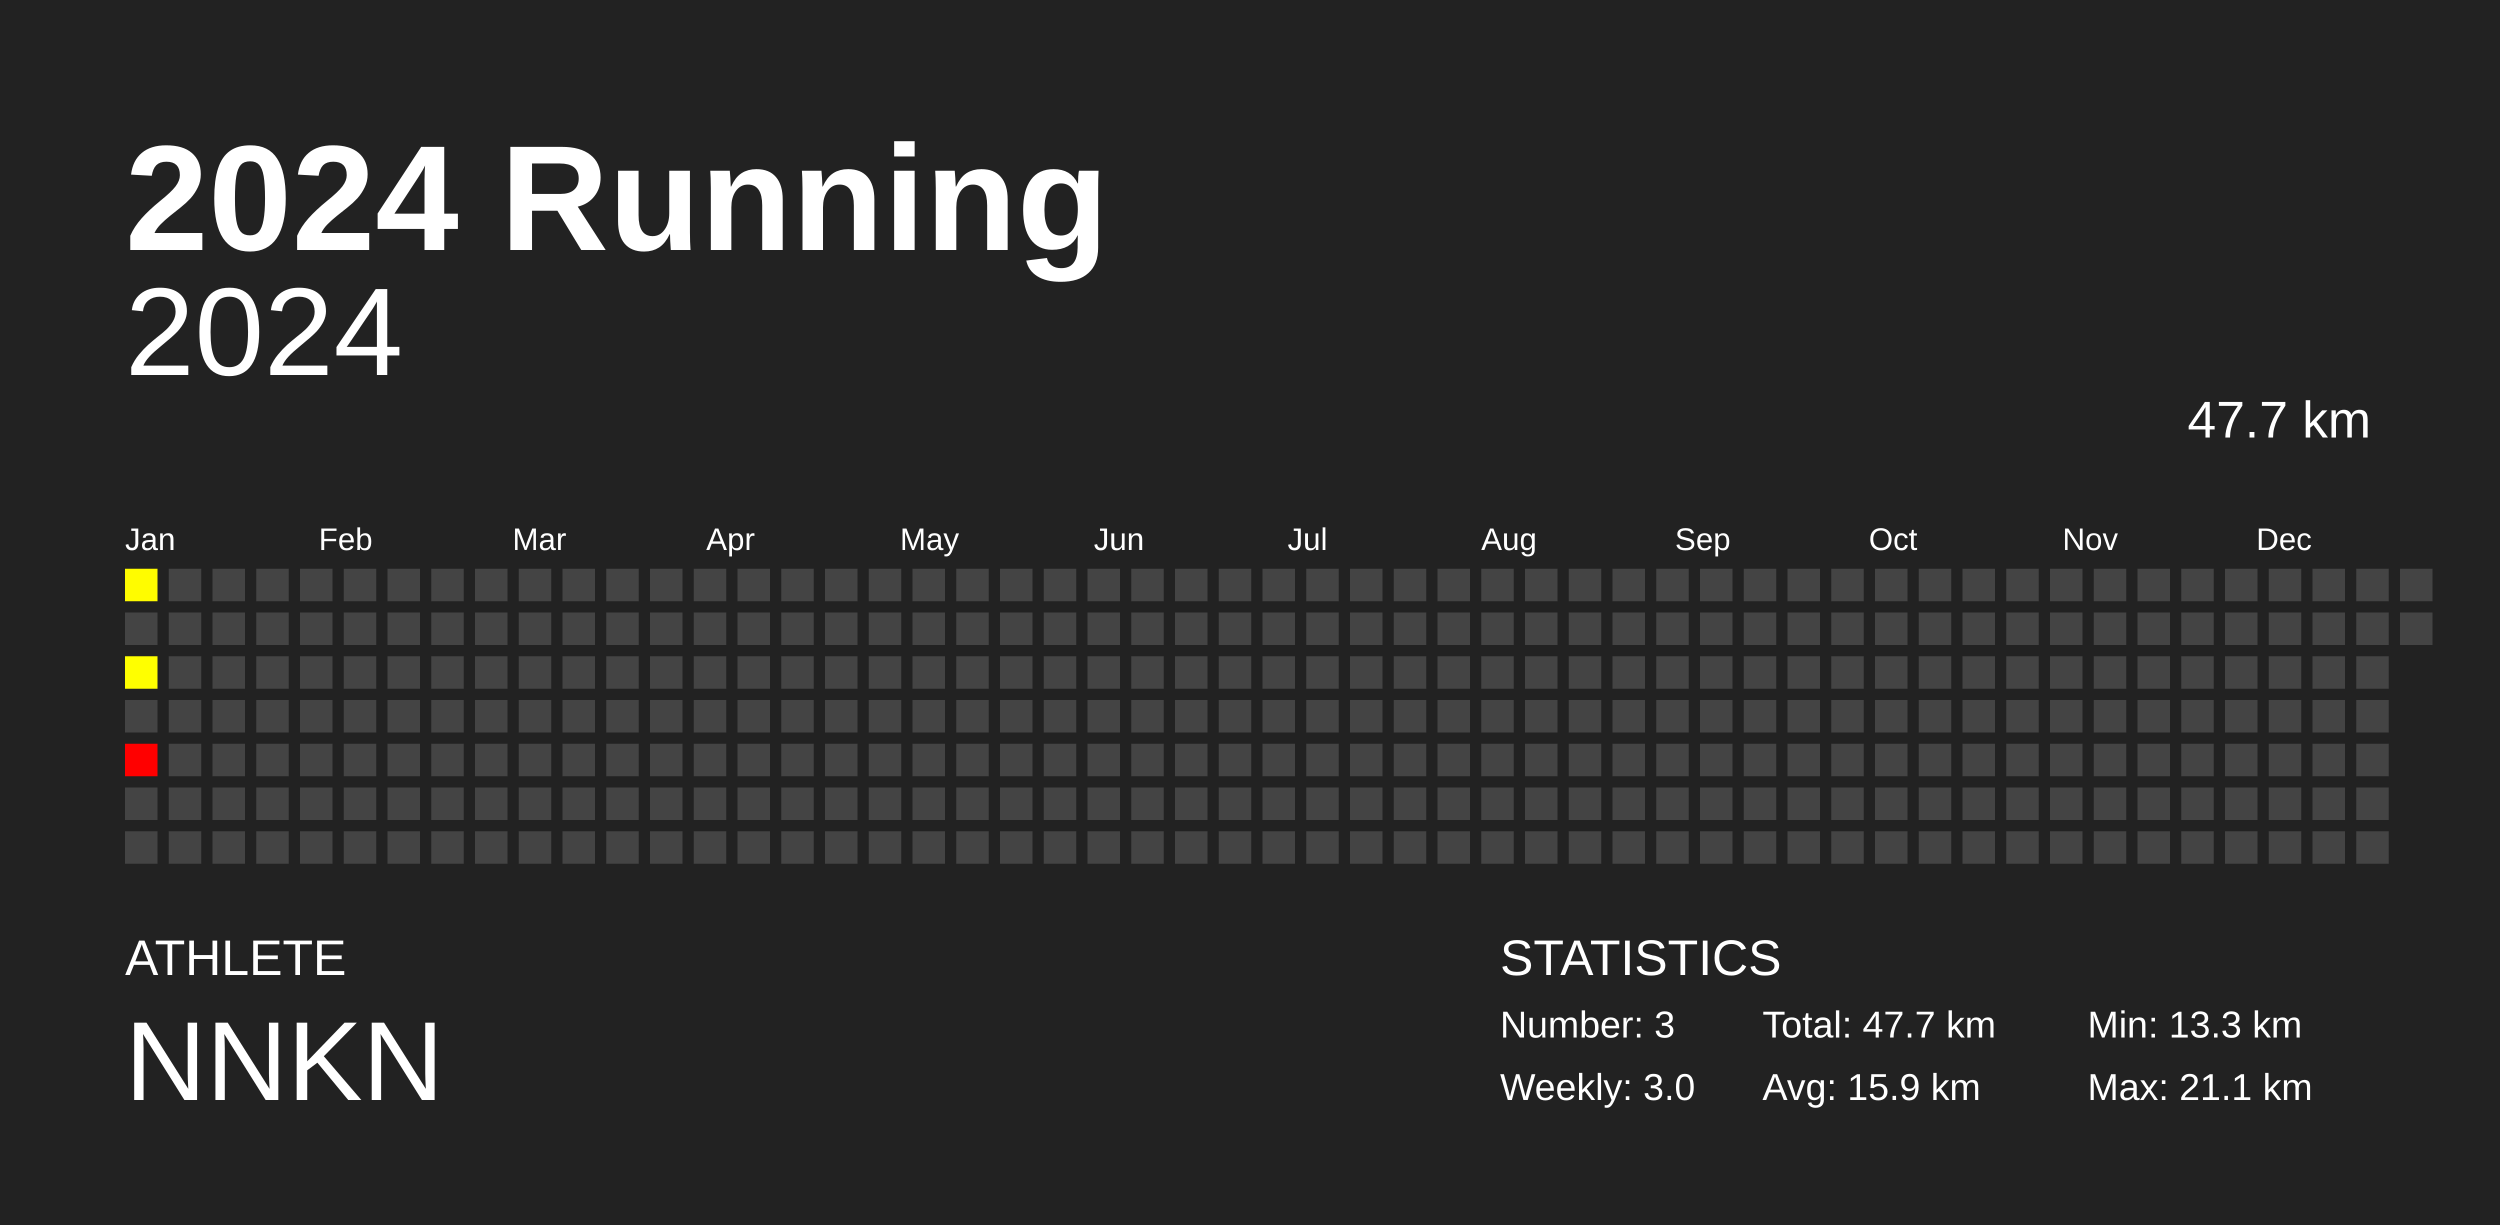
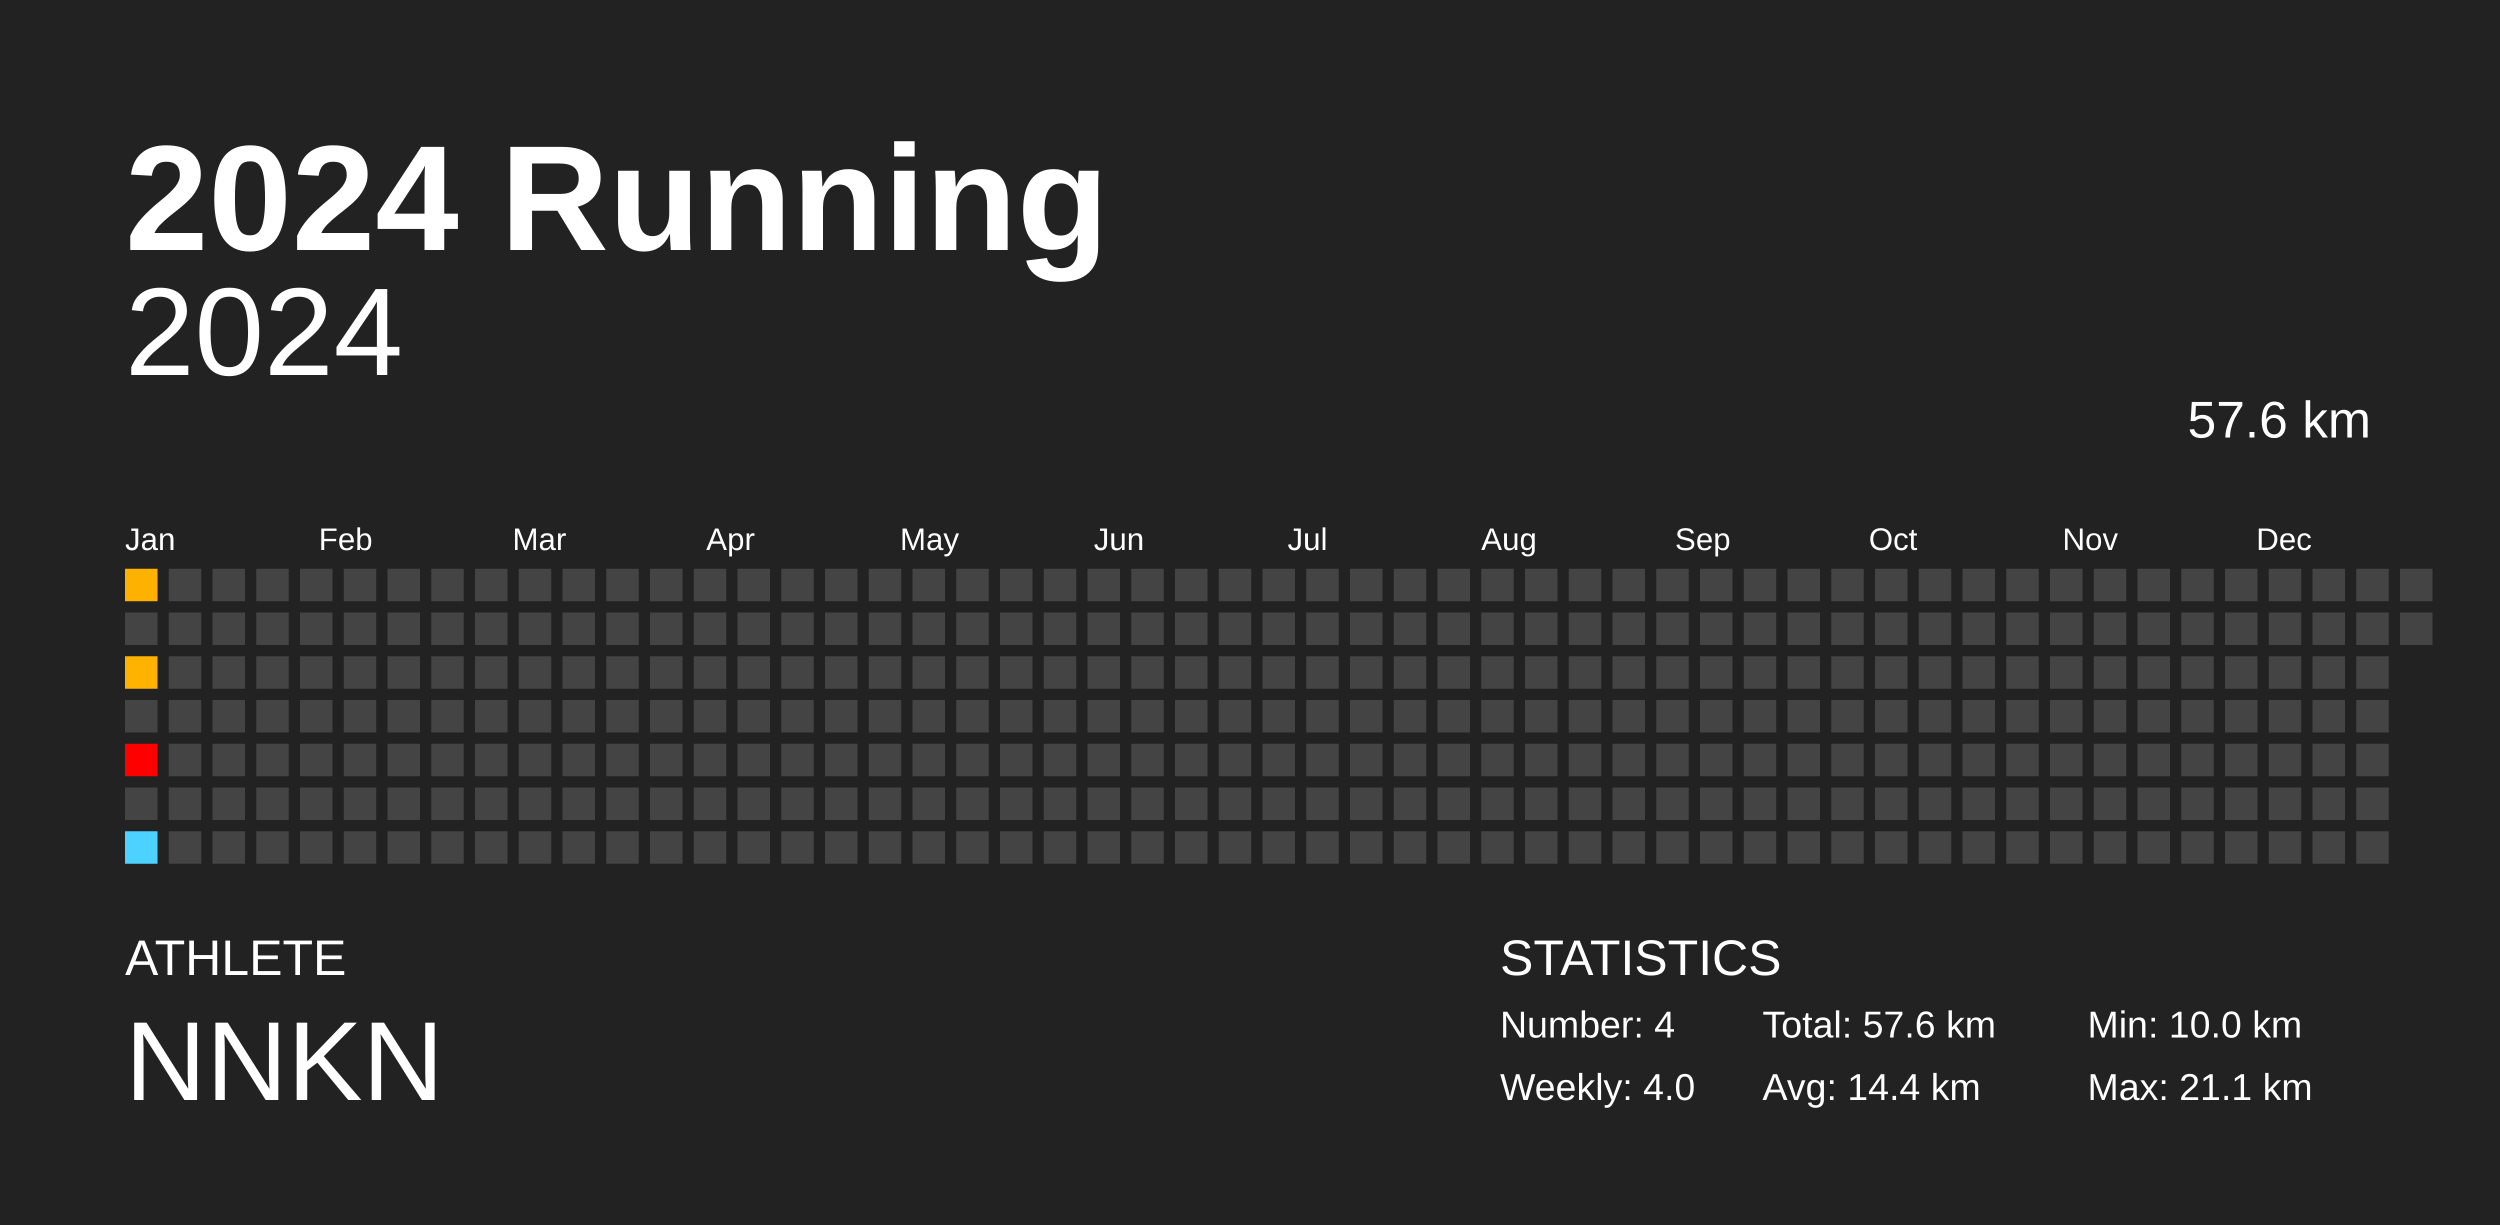
<svg xmlns="http://www.w3.org/2000/svg" baseProfile="full" height="98mm" version="1.1" viewBox="0,0,200,98" width="200mm">
  <defs />
  <rect fill="#222222" height="98" width="200" x="0" y="0" />
  <text fill="#FFFFFF" style="font-size:12px; font-family:Arial; font-weight:bold;" x="10" y="20">2024 Running</text>
  <text fill="#FFFFFF" style="font-size:4px; font-family:Arial" x="10" y="78">ATHLETE</text>
  <text fill="#FFFFFF" style="font-size:9px; font-family:Arial" x="10" y="88">NNKN</text>
  <text fill="#FFFFFF" style="font-size:4px; font-family:Arial" x="120" y="78">STATISTICS</text>
-   <text fill="#FFFFFF" style="font-size:3px; font-family:Arial" x="120" y="83">Number: 3</text>
-   <text fill="#FFFFFF" style="font-size:3px; font-family:Arial" x="120" y="88">Weekly: 3.0</text>
-   <text fill="#FFFFFF" style="font-size:3px; font-family:Arial" x="141" y="83">Total: 47.7 km</text>
-   <text fill="#FFFFFF" style="font-size:3px; font-family:Arial" x="141" y="88">Avg: 15.9 km</text>
-   <text fill="#FFFFFF" style="font-size:3px; font-family:Arial" x="167" y="83">Min: 13.3 km</text>
+   <text fill="#FFFFFF" style="font-size:3px; font-family:Arial" x="120" y="83">Number: 4</text>
+   <text fill="#FFFFFF" style="font-size:3px; font-family:Arial" x="120" y="88">Weekly: 4.0</text>
+   <text fill="#FFFFFF" style="font-size:3px; font-family:Arial" x="141" y="83">Total: 57.6 km</text>
+   <text fill="#FFFFFF" style="font-size:3px; font-family:Arial" x="141" y="88">Avg: 14.4 km</text>
+   <text fill="#FFFFFF" style="font-size:3px; font-family:Arial" x="167" y="83">Min: 10.0 km</text>
  <text fill="#FFFFFF" style="font-size:3px; font-family:Arial" x="167" y="88">Max: 21.1 km</text>
  <text alignment-baseline="hanging" fill="#FFFFFF" style="font-size:10.0px; font-family:Arial;" x="10" y="30">2024</text>
-   <text alignment-baseline="hanging" fill="#FFFFFF" style="font-size:4.125px; font-family:Arial;" x="175" y="35">47.7 km</text>
+   <text alignment-baseline="hanging" fill="#FFFFFF" style="font-size:4.125px; font-family:Arial;" x="175" y="35">57.6 km</text>
  <text fill="#FFFFFF" style="font-size:2.5px; font-family:Arial" x="10.0" y="44">Jan</text>
  <text fill="#FFFFFF" style="font-size:2.5px; font-family:Arial" x="25.5" y="44">Feb</text>
  <text fill="#FFFFFF" style="font-size:2.5px; font-family:Arial" x="41.0" y="44">Mar</text>
  <text fill="#FFFFFF" style="font-size:2.5px; font-family:Arial" x="56.5" y="44">Apr</text>
  <text fill="#FFFFFF" style="font-size:2.5px; font-family:Arial" x="72.0" y="44">May</text>
  <text fill="#FFFFFF" style="font-size:2.5px; font-family:Arial" x="87.5" y="44">Jun</text>
  <text fill="#FFFFFF" style="font-size:2.5px; font-family:Arial" x="103.0" y="44">Jul</text>
  <text fill="#FFFFFF" style="font-size:2.5px; font-family:Arial" x="118.5" y="44">Aug</text>
  <text fill="#FFFFFF" style="font-size:2.5px; font-family:Arial" x="134.0" y="44">Sep</text>
  <text fill="#FFFFFF" style="font-size:2.5px; font-family:Arial" x="149.5" y="44">Oct</text>
  <text fill="#FFFFFF" style="font-size:2.5px; font-family:Arial" x="165.0" y="44">Nov</text>
  <text fill="#FFFFFF" style="font-size:2.5px; font-family:Arial" x="180.5" y="44">Dec</text>
-   <rect fill="#fffc00" height="2.6" width="2.6" x="10.0" y="45.5" />
+   <rect fill="#ffb100" height="2.6" width="2.6" x="10.0" y="45.5" />
  <rect fill="#444444" height="2.6" width="2.6" x="10.0" y="49.0" />
-   <rect fill="#ffff00" height="2.6" width="2.6" x="10.0" y="52.5" />
+   <rect fill="#ffb300" height="2.6" width="2.6" x="10.0" y="52.5" />
  <rect fill="#444444" height="2.6" width="2.6" x="10.0" y="56.0" />
  <rect fill="red" height="2.6" width="2.6" x="10.0" y="59.5" />
  <rect fill="#444444" height="2.6" width="2.6" x="10.0" y="63.0" />
-   <rect fill="#444444" height="2.6" width="2.6" x="10.0" y="66.5" />
+   <rect fill="#4dd2ff" height="2.6" width="2.6" x="10.0" y="66.5" />
  <rect fill="#444444" height="2.6" width="2.6" x="13.5" y="45.5" />
  <rect fill="#444444" height="2.6" width="2.6" x="13.5" y="49.0" />
  <rect fill="#444444" height="2.6" width="2.6" x="13.5" y="52.5" />
  <rect fill="#444444" height="2.6" width="2.6" x="13.5" y="56.0" />
  <rect fill="#444444" height="2.6" width="2.6" x="13.5" y="59.5" />
  <rect fill="#444444" height="2.6" width="2.6" x="13.5" y="63.0" />
  <rect fill="#444444" height="2.6" width="2.6" x="13.5" y="66.5" />
  <rect fill="#444444" height="2.6" width="2.6" x="17.0" y="45.5" />
  <rect fill="#444444" height="2.6" width="2.6" x="17.0" y="49.0" />
  <rect fill="#444444" height="2.6" width="2.6" x="17.0" y="52.5" />
  <rect fill="#444444" height="2.6" width="2.6" x="17.0" y="56.0" />
  <rect fill="#444444" height="2.6" width="2.6" x="17.0" y="59.5" />
  <rect fill="#444444" height="2.6" width="2.6" x="17.0" y="63.0" />
  <rect fill="#444444" height="2.6" width="2.6" x="17.0" y="66.5" />
  <rect fill="#444444" height="2.6" width="2.6" x="20.5" y="45.5" />
  <rect fill="#444444" height="2.6" width="2.6" x="20.5" y="49.0" />
  <rect fill="#444444" height="2.6" width="2.6" x="20.5" y="52.5" />
  <rect fill="#444444" height="2.6" width="2.6" x="20.5" y="56.0" />
  <rect fill="#444444" height="2.6" width="2.6" x="20.5" y="59.5" />
  <rect fill="#444444" height="2.6" width="2.6" x="20.5" y="63.0" />
  <rect fill="#444444" height="2.6" width="2.6" x="20.5" y="66.5" />
  <rect fill="#444444" height="2.6" width="2.6" x="24.0" y="45.5" />
  <rect fill="#444444" height="2.6" width="2.6" x="24.0" y="49.0" />
  <rect fill="#444444" height="2.6" width="2.6" x="24.0" y="52.5" />
  <rect fill="#444444" height="2.6" width="2.6" x="24.0" y="56.0" />
  <rect fill="#444444" height="2.6" width="2.6" x="24.0" y="59.5" />
  <rect fill="#444444" height="2.6" width="2.6" x="24.0" y="63.0" />
  <rect fill="#444444" height="2.6" width="2.6" x="24.0" y="66.5" />
  <rect fill="#444444" height="2.6" width="2.6" x="27.5" y="45.5" />
  <rect fill="#444444" height="2.6" width="2.6" x="27.5" y="49.0" />
  <rect fill="#444444" height="2.6" width="2.6" x="27.5" y="52.5" />
  <rect fill="#444444" height="2.6" width="2.6" x="27.5" y="56.0" />
  <rect fill="#444444" height="2.6" width="2.6" x="27.5" y="59.5" />
  <rect fill="#444444" height="2.6" width="2.6" x="27.5" y="63.0" />
  <rect fill="#444444" height="2.6" width="2.6" x="27.5" y="66.5" />
  <rect fill="#444444" height="2.6" width="2.6" x="31.0" y="45.5" />
  <rect fill="#444444" height="2.6" width="2.6" x="31.0" y="49.0" />
  <rect fill="#444444" height="2.6" width="2.6" x="31.0" y="52.5" />
  <rect fill="#444444" height="2.6" width="2.6" x="31.0" y="56.0" />
  <rect fill="#444444" height="2.6" width="2.6" x="31.0" y="59.5" />
  <rect fill="#444444" height="2.6" width="2.6" x="31.0" y="63.0" />
  <rect fill="#444444" height="2.6" width="2.6" x="31.0" y="66.5" />
  <rect fill="#444444" height="2.6" width="2.6" x="34.5" y="45.5" />
  <rect fill="#444444" height="2.6" width="2.6" x="34.5" y="49.0" />
  <rect fill="#444444" height="2.6" width="2.6" x="34.5" y="52.5" />
  <rect fill="#444444" height="2.6" width="2.6" x="34.5" y="56.0" />
  <rect fill="#444444" height="2.6" width="2.6" x="34.5" y="59.5" />
  <rect fill="#444444" height="2.6" width="2.6" x="34.5" y="63.0" />
  <rect fill="#444444" height="2.6" width="2.6" x="34.5" y="66.5" />
  <rect fill="#444444" height="2.6" width="2.6" x="38.0" y="45.5" />
  <rect fill="#444444" height="2.6" width="2.6" x="38.0" y="49.0" />
  <rect fill="#444444" height="2.6" width="2.6" x="38.0" y="52.5" />
  <rect fill="#444444" height="2.6" width="2.6" x="38.0" y="56.0" />
  <rect fill="#444444" height="2.6" width="2.6" x="38.0" y="59.5" />
  <rect fill="#444444" height="2.6" width="2.6" x="38.0" y="63.0" />
  <rect fill="#444444" height="2.6" width="2.6" x="38.0" y="66.5" />
  <rect fill="#444444" height="2.6" width="2.6" x="41.5" y="45.5" />
  <rect fill="#444444" height="2.6" width="2.6" x="41.5" y="49.0" />
  <rect fill="#444444" height="2.6" width="2.6" x="41.5" y="52.5" />
  <rect fill="#444444" height="2.6" width="2.6" x="41.5" y="56.0" />
  <rect fill="#444444" height="2.6" width="2.6" x="41.5" y="59.5" />
  <rect fill="#444444" height="2.6" width="2.6" x="41.5" y="63.0" />
  <rect fill="#444444" height="2.6" width="2.6" x="41.5" y="66.5" />
  <rect fill="#444444" height="2.6" width="2.6" x="45.0" y="45.5" />
  <rect fill="#444444" height="2.6" width="2.6" x="45.0" y="49.0" />
  <rect fill="#444444" height="2.6" width="2.6" x="45.0" y="52.5" />
  <rect fill="#444444" height="2.6" width="2.6" x="45.0" y="56.0" />
  <rect fill="#444444" height="2.6" width="2.6" x="45.0" y="59.5" />
  <rect fill="#444444" height="2.6" width="2.6" x="45.0" y="63.0" />
  <rect fill="#444444" height="2.6" width="2.6" x="45.0" y="66.5" />
  <rect fill="#444444" height="2.6" width="2.6" x="48.5" y="45.5" />
  <rect fill="#444444" height="2.6" width="2.6" x="48.5" y="49.0" />
  <rect fill="#444444" height="2.6" width="2.6" x="48.5" y="52.5" />
  <rect fill="#444444" height="2.6" width="2.6" x="48.5" y="56.0" />
  <rect fill="#444444" height="2.6" width="2.6" x="48.5" y="59.5" />
  <rect fill="#444444" height="2.6" width="2.6" x="48.5" y="63.0" />
  <rect fill="#444444" height="2.6" width="2.6" x="48.5" y="66.5" />
  <rect fill="#444444" height="2.6" width="2.6" x="52.0" y="45.5" />
  <rect fill="#444444" height="2.6" width="2.6" x="52.0" y="49.0" />
  <rect fill="#444444" height="2.6" width="2.6" x="52.0" y="52.5" />
  <rect fill="#444444" height="2.6" width="2.6" x="52.0" y="56.0" />
  <rect fill="#444444" height="2.6" width="2.6" x="52.0" y="59.5" />
  <rect fill="#444444" height="2.6" width="2.6" x="52.0" y="63.0" />
  <rect fill="#444444" height="2.6" width="2.6" x="52.0" y="66.5" />
  <rect fill="#444444" height="2.6" width="2.6" x="55.5" y="45.5" />
  <rect fill="#444444" height="2.6" width="2.6" x="55.5" y="49.0" />
  <rect fill="#444444" height="2.6" width="2.6" x="55.5" y="52.5" />
  <rect fill="#444444" height="2.6" width="2.6" x="55.5" y="56.0" />
  <rect fill="#444444" height="2.6" width="2.6" x="55.5" y="59.5" />
  <rect fill="#444444" height="2.6" width="2.6" x="55.5" y="63.0" />
  <rect fill="#444444" height="2.6" width="2.6" x="55.5" y="66.5" />
  <rect fill="#444444" height="2.6" width="2.6" x="59.0" y="45.5" />
  <rect fill="#444444" height="2.6" width="2.6" x="59.0" y="49.0" />
  <rect fill="#444444" height="2.6" width="2.6" x="59.0" y="52.5" />
  <rect fill="#444444" height="2.6" width="2.6" x="59.0" y="56.0" />
  <rect fill="#444444" height="2.6" width="2.6" x="59.0" y="59.5" />
  <rect fill="#444444" height="2.6" width="2.6" x="59.0" y="63.0" />
  <rect fill="#444444" height="2.6" width="2.6" x="59.0" y="66.5" />
  <rect fill="#444444" height="2.6" width="2.6" x="62.5" y="45.5" />
  <rect fill="#444444" height="2.6" width="2.6" x="62.5" y="49.0" />
  <rect fill="#444444" height="2.6" width="2.6" x="62.5" y="52.5" />
  <rect fill="#444444" height="2.6" width="2.6" x="62.5" y="56.0" />
  <rect fill="#444444" height="2.6" width="2.6" x="62.5" y="59.5" />
  <rect fill="#444444" height="2.6" width="2.6" x="62.5" y="63.0" />
  <rect fill="#444444" height="2.6" width="2.6" x="62.5" y="66.5" />
  <rect fill="#444444" height="2.6" width="2.6" x="66.0" y="45.5" />
  <rect fill="#444444" height="2.6" width="2.6" x="66.0" y="49.0" />
  <rect fill="#444444" height="2.6" width="2.6" x="66.0" y="52.5" />
  <rect fill="#444444" height="2.6" width="2.6" x="66.0" y="56.0" />
  <rect fill="#444444" height="2.6" width="2.6" x="66.0" y="59.5" />
  <rect fill="#444444" height="2.6" width="2.6" x="66.0" y="63.0" />
  <rect fill="#444444" height="2.6" width="2.6" x="66.0" y="66.5" />
  <rect fill="#444444" height="2.6" width="2.6" x="69.5" y="45.5" />
  <rect fill="#444444" height="2.6" width="2.6" x="69.5" y="49.0" />
  <rect fill="#444444" height="2.6" width="2.6" x="69.5" y="52.5" />
  <rect fill="#444444" height="2.6" width="2.6" x="69.5" y="56.0" />
  <rect fill="#444444" height="2.6" width="2.6" x="69.5" y="59.5" />
  <rect fill="#444444" height="2.6" width="2.6" x="69.5" y="63.0" />
  <rect fill="#444444" height="2.6" width="2.6" x="69.5" y="66.5" />
  <rect fill="#444444" height="2.6" width="2.6" x="73.0" y="45.5" />
  <rect fill="#444444" height="2.6" width="2.6" x="73.0" y="49.0" />
  <rect fill="#444444" height="2.6" width="2.6" x="73.0" y="52.5" />
  <rect fill="#444444" height="2.6" width="2.6" x="73.0" y="56.0" />
  <rect fill="#444444" height="2.6" width="2.6" x="73.0" y="59.5" />
  <rect fill="#444444" height="2.6" width="2.6" x="73.0" y="63.0" />
  <rect fill="#444444" height="2.6" width="2.6" x="73.0" y="66.5" />
  <rect fill="#444444" height="2.6" width="2.6" x="76.5" y="45.5" />
  <rect fill="#444444" height="2.6" width="2.6" x="76.5" y="49.0" />
  <rect fill="#444444" height="2.6" width="2.6" x="76.5" y="52.5" />
  <rect fill="#444444" height="2.6" width="2.6" x="76.5" y="56.0" />
  <rect fill="#444444" height="2.6" width="2.6" x="76.5" y="59.5" />
  <rect fill="#444444" height="2.6" width="2.6" x="76.5" y="63.0" />
  <rect fill="#444444" height="2.6" width="2.6" x="76.5" y="66.5" />
  <rect fill="#444444" height="2.6" width="2.6" x="80.0" y="45.5" />
  <rect fill="#444444" height="2.6" width="2.6" x="80.0" y="49.0" />
  <rect fill="#444444" height="2.6" width="2.6" x="80.0" y="52.5" />
  <rect fill="#444444" height="2.6" width="2.6" x="80.0" y="56.0" />
  <rect fill="#444444" height="2.6" width="2.6" x="80.0" y="59.5" />
  <rect fill="#444444" height="2.6" width="2.6" x="80.0" y="63.0" />
  <rect fill="#444444" height="2.6" width="2.6" x="80.0" y="66.5" />
  <rect fill="#444444" height="2.6" width="2.6" x="83.5" y="45.5" />
  <rect fill="#444444" height="2.6" width="2.6" x="83.5" y="49.0" />
  <rect fill="#444444" height="2.6" width="2.6" x="83.5" y="52.5" />
  <rect fill="#444444" height="2.6" width="2.6" x="83.5" y="56.0" />
  <rect fill="#444444" height="2.6" width="2.6" x="83.5" y="59.5" />
  <rect fill="#444444" height="2.6" width="2.6" x="83.5" y="63.0" />
  <rect fill="#444444" height="2.6" width="2.6" x="83.5" y="66.5" />
  <rect fill="#444444" height="2.6" width="2.6" x="87.0" y="45.5" />
  <rect fill="#444444" height="2.6" width="2.6" x="87.0" y="49.0" />
  <rect fill="#444444" height="2.6" width="2.6" x="87.0" y="52.5" />
  <rect fill="#444444" height="2.6" width="2.6" x="87.0" y="56.0" />
  <rect fill="#444444" height="2.6" width="2.6" x="87.0" y="59.5" />
  <rect fill="#444444" height="2.6" width="2.6" x="87.0" y="63.0" />
  <rect fill="#444444" height="2.6" width="2.6" x="87.0" y="66.5" />
  <rect fill="#444444" height="2.6" width="2.6" x="90.5" y="45.5" />
  <rect fill="#444444" height="2.6" width="2.6" x="90.5" y="49.0" />
  <rect fill="#444444" height="2.6" width="2.6" x="90.5" y="52.5" />
  <rect fill="#444444" height="2.6" width="2.6" x="90.5" y="56.0" />
  <rect fill="#444444" height="2.6" width="2.6" x="90.5" y="59.5" />
  <rect fill="#444444" height="2.6" width="2.6" x="90.5" y="63.0" />
  <rect fill="#444444" height="2.6" width="2.6" x="90.5" y="66.5" />
  <rect fill="#444444" height="2.6" width="2.6" x="94.0" y="45.5" />
  <rect fill="#444444" height="2.6" width="2.6" x="94.0" y="49.0" />
  <rect fill="#444444" height="2.6" width="2.6" x="94.0" y="52.5" />
  <rect fill="#444444" height="2.6" width="2.6" x="94.0" y="56.0" />
  <rect fill="#444444" height="2.6" width="2.6" x="94.0" y="59.5" />
  <rect fill="#444444" height="2.6" width="2.6" x="94.0" y="63.0" />
  <rect fill="#444444" height="2.6" width="2.6" x="94.0" y="66.5" />
  <rect fill="#444444" height="2.6" width="2.6" x="97.5" y="45.5" />
  <rect fill="#444444" height="2.6" width="2.6" x="97.5" y="49.0" />
  <rect fill="#444444" height="2.6" width="2.6" x="97.5" y="52.5" />
  <rect fill="#444444" height="2.6" width="2.6" x="97.5" y="56.0" />
  <rect fill="#444444" height="2.6" width="2.6" x="97.5" y="59.5" />
  <rect fill="#444444" height="2.6" width="2.6" x="97.5" y="63.0" />
  <rect fill="#444444" height="2.6" width="2.6" x="97.5" y="66.5" />
  <rect fill="#444444" height="2.6" width="2.6" x="101.0" y="45.5" />
  <rect fill="#444444" height="2.6" width="2.6" x="101.0" y="49.0" />
  <rect fill="#444444" height="2.6" width="2.6" x="101.0" y="52.5" />
  <rect fill="#444444" height="2.6" width="2.6" x="101.0" y="56.0" />
  <rect fill="#444444" height="2.6" width="2.6" x="101.0" y="59.5" />
  <rect fill="#444444" height="2.6" width="2.6" x="101.0" y="63.0" />
  <rect fill="#444444" height="2.6" width="2.6" x="101.0" y="66.5" />
  <rect fill="#444444" height="2.6" width="2.6" x="104.5" y="45.5" />
  <rect fill="#444444" height="2.6" width="2.6" x="104.5" y="49.0" />
  <rect fill="#444444" height="2.6" width="2.6" x="104.5" y="52.5" />
  <rect fill="#444444" height="2.6" width="2.6" x="104.5" y="56.0" />
  <rect fill="#444444" height="2.6" width="2.6" x="104.5" y="59.5" />
  <rect fill="#444444" height="2.6" width="2.6" x="104.5" y="63.0" />
  <rect fill="#444444" height="2.6" width="2.6" x="104.5" y="66.5" />
  <rect fill="#444444" height="2.6" width="2.6" x="108.0" y="45.5" />
  <rect fill="#444444" height="2.6" width="2.6" x="108.0" y="49.0" />
  <rect fill="#444444" height="2.6" width="2.6" x="108.0" y="52.5" />
  <rect fill="#444444" height="2.6" width="2.6" x="108.0" y="56.0" />
  <rect fill="#444444" height="2.6" width="2.6" x="108.0" y="59.5" />
  <rect fill="#444444" height="2.6" width="2.6" x="108.0" y="63.0" />
  <rect fill="#444444" height="2.6" width="2.6" x="108.0" y="66.5" />
  <rect fill="#444444" height="2.6" width="2.6" x="111.5" y="45.5" />
  <rect fill="#444444" height="2.6" width="2.6" x="111.5" y="49.0" />
  <rect fill="#444444" height="2.6" width="2.6" x="111.5" y="52.5" />
  <rect fill="#444444" height="2.6" width="2.6" x="111.5" y="56.0" />
  <rect fill="#444444" height="2.6" width="2.6" x="111.5" y="59.5" />
  <rect fill="#444444" height="2.6" width="2.6" x="111.5" y="63.0" />
  <rect fill="#444444" height="2.6" width="2.6" x="111.5" y="66.5" />
  <rect fill="#444444" height="2.6" width="2.6" x="115.0" y="45.5" />
  <rect fill="#444444" height="2.6" width="2.6" x="115.0" y="49.0" />
  <rect fill="#444444" height="2.6" width="2.6" x="115.0" y="52.5" />
  <rect fill="#444444" height="2.6" width="2.6" x="115.0" y="56.0" />
  <rect fill="#444444" height="2.6" width="2.6" x="115.0" y="59.5" />
  <rect fill="#444444" height="2.6" width="2.6" x="115.0" y="63.0" />
  <rect fill="#444444" height="2.6" width="2.6" x="115.0" y="66.5" />
  <rect fill="#444444" height="2.6" width="2.6" x="118.5" y="45.5" />
  <rect fill="#444444" height="2.6" width="2.6" x="118.5" y="49.0" />
  <rect fill="#444444" height="2.6" width="2.6" x="118.5" y="52.5" />
  <rect fill="#444444" height="2.6" width="2.6" x="118.5" y="56.0" />
  <rect fill="#444444" height="2.6" width="2.6" x="118.5" y="59.5" />
  <rect fill="#444444" height="2.6" width="2.6" x="118.5" y="63.0" />
  <rect fill="#444444" height="2.6" width="2.6" x="118.5" y="66.5" />
  <rect fill="#444444" height="2.6" width="2.6" x="122.0" y="45.5" />
  <rect fill="#444444" height="2.6" width="2.6" x="122.0" y="49.0" />
  <rect fill="#444444" height="2.6" width="2.6" x="122.0" y="52.5" />
  <rect fill="#444444" height="2.6" width="2.6" x="122.0" y="56.0" />
  <rect fill="#444444" height="2.6" width="2.6" x="122.0" y="59.5" />
  <rect fill="#444444" height="2.6" width="2.6" x="122.0" y="63.0" />
  <rect fill="#444444" height="2.6" width="2.6" x="122.0" y="66.5" />
  <rect fill="#444444" height="2.6" width="2.6" x="125.5" y="45.5" />
  <rect fill="#444444" height="2.6" width="2.6" x="125.5" y="49.0" />
  <rect fill="#444444" height="2.6" width="2.6" x="125.5" y="52.5" />
  <rect fill="#444444" height="2.6" width="2.6" x="125.5" y="56.0" />
  <rect fill="#444444" height="2.6" width="2.6" x="125.5" y="59.5" />
  <rect fill="#444444" height="2.6" width="2.6" x="125.5" y="63.0" />
  <rect fill="#444444" height="2.6" width="2.6" x="125.5" y="66.5" />
  <rect fill="#444444" height="2.6" width="2.6" x="129.0" y="45.5" />
  <rect fill="#444444" height="2.6" width="2.6" x="129.0" y="49.0" />
  <rect fill="#444444" height="2.6" width="2.6" x="129.0" y="52.5" />
  <rect fill="#444444" height="2.6" width="2.6" x="129.0" y="56.0" />
  <rect fill="#444444" height="2.6" width="2.6" x="129.0" y="59.5" />
  <rect fill="#444444" height="2.6" width="2.6" x="129.0" y="63.0" />
  <rect fill="#444444" height="2.6" width="2.6" x="129.0" y="66.5" />
  <rect fill="#444444" height="2.6" width="2.6" x="132.5" y="45.5" />
  <rect fill="#444444" height="2.6" width="2.6" x="132.5" y="49.0" />
  <rect fill="#444444" height="2.6" width="2.6" x="132.5" y="52.5" />
  <rect fill="#444444" height="2.6" width="2.6" x="132.5" y="56.0" />
  <rect fill="#444444" height="2.6" width="2.6" x="132.5" y="59.5" />
  <rect fill="#444444" height="2.6" width="2.6" x="132.5" y="63.0" />
  <rect fill="#444444" height="2.6" width="2.6" x="132.5" y="66.5" />
  <rect fill="#444444" height="2.6" width="2.6" x="136.0" y="45.5" />
  <rect fill="#444444" height="2.6" width="2.6" x="136.0" y="49.0" />
  <rect fill="#444444" height="2.6" width="2.6" x="136.0" y="52.5" />
  <rect fill="#444444" height="2.6" width="2.6" x="136.0" y="56.0" />
  <rect fill="#444444" height="2.6" width="2.6" x="136.0" y="59.5" />
  <rect fill="#444444" height="2.6" width="2.6" x="136.0" y="63.0" />
  <rect fill="#444444" height="2.6" width="2.6" x="136.0" y="66.5" />
  <rect fill="#444444" height="2.6" width="2.6" x="139.5" y="45.5" />
  <rect fill="#444444" height="2.6" width="2.6" x="139.5" y="49.0" />
  <rect fill="#444444" height="2.6" width="2.6" x="139.5" y="52.5" />
  <rect fill="#444444" height="2.6" width="2.6" x="139.5" y="56.0" />
  <rect fill="#444444" height="2.6" width="2.6" x="139.5" y="59.5" />
  <rect fill="#444444" height="2.6" width="2.6" x="139.5" y="63.0" />
  <rect fill="#444444" height="2.6" width="2.6" x="139.5" y="66.5" />
  <rect fill="#444444" height="2.6" width="2.6" x="143.0" y="45.5" />
  <rect fill="#444444" height="2.6" width="2.6" x="143.0" y="49.0" />
  <rect fill="#444444" height="2.6" width="2.6" x="143.0" y="52.5" />
  <rect fill="#444444" height="2.6" width="2.6" x="143.0" y="56.0" />
  <rect fill="#444444" height="2.6" width="2.6" x="143.0" y="59.5" />
  <rect fill="#444444" height="2.6" width="2.6" x="143.0" y="63.0" />
  <rect fill="#444444" height="2.6" width="2.6" x="143.0" y="66.5" />
  <rect fill="#444444" height="2.6" width="2.6" x="146.5" y="45.5" />
  <rect fill="#444444" height="2.6" width="2.6" x="146.5" y="49.0" />
  <rect fill="#444444" height="2.6" width="2.6" x="146.5" y="52.5" />
  <rect fill="#444444" height="2.6" width="2.6" x="146.5" y="56.0" />
  <rect fill="#444444" height="2.6" width="2.6" x="146.5" y="59.5" />
  <rect fill="#444444" height="2.6" width="2.6" x="146.5" y="63.0" />
  <rect fill="#444444" height="2.6" width="2.6" x="146.5" y="66.5" />
  <rect fill="#444444" height="2.6" width="2.6" x="150.0" y="45.5" />
  <rect fill="#444444" height="2.6" width="2.6" x="150.0" y="49.0" />
  <rect fill="#444444" height="2.6" width="2.6" x="150.0" y="52.5" />
  <rect fill="#444444" height="2.6" width="2.6" x="150.0" y="56.0" />
  <rect fill="#444444" height="2.6" width="2.6" x="150.0" y="59.5" />
  <rect fill="#444444" height="2.6" width="2.6" x="150.0" y="63.0" />
  <rect fill="#444444" height="2.6" width="2.6" x="150.0" y="66.5" />
  <rect fill="#444444" height="2.6" width="2.6" x="153.5" y="45.5" />
  <rect fill="#444444" height="2.6" width="2.6" x="153.5" y="49.0" />
  <rect fill="#444444" height="2.6" width="2.6" x="153.5" y="52.5" />
  <rect fill="#444444" height="2.6" width="2.6" x="153.5" y="56.0" />
  <rect fill="#444444" height="2.6" width="2.6" x="153.5" y="59.5" />
  <rect fill="#444444" height="2.6" width="2.6" x="153.5" y="63.0" />
  <rect fill="#444444" height="2.6" width="2.6" x="153.5" y="66.5" />
  <rect fill="#444444" height="2.6" width="2.6" x="157.0" y="45.5" />
  <rect fill="#444444" height="2.6" width="2.6" x="157.0" y="49.0" />
  <rect fill="#444444" height="2.6" width="2.6" x="157.0" y="52.5" />
  <rect fill="#444444" height="2.6" width="2.6" x="157.0" y="56.0" />
  <rect fill="#444444" height="2.6" width="2.6" x="157.0" y="59.5" />
  <rect fill="#444444" height="2.6" width="2.6" x="157.0" y="63.0" />
  <rect fill="#444444" height="2.6" width="2.6" x="157.0" y="66.5" />
  <rect fill="#444444" height="2.6" width="2.6" x="160.5" y="45.5" />
  <rect fill="#444444" height="2.6" width="2.6" x="160.5" y="49.0" />
  <rect fill="#444444" height="2.6" width="2.6" x="160.5" y="52.5" />
  <rect fill="#444444" height="2.6" width="2.6" x="160.5" y="56.0" />
  <rect fill="#444444" height="2.6" width="2.6" x="160.5" y="59.5" />
  <rect fill="#444444" height="2.6" width="2.6" x="160.5" y="63.0" />
  <rect fill="#444444" height="2.6" width="2.6" x="160.5" y="66.5" />
  <rect fill="#444444" height="2.6" width="2.6" x="164.0" y="45.5" />
  <rect fill="#444444" height="2.6" width="2.6" x="164.0" y="49.0" />
  <rect fill="#444444" height="2.6" width="2.6" x="164.0" y="52.5" />
  <rect fill="#444444" height="2.6" width="2.6" x="164.0" y="56.0" />
  <rect fill="#444444" height="2.6" width="2.6" x="164.0" y="59.5" />
  <rect fill="#444444" height="2.6" width="2.6" x="164.0" y="63.0" />
  <rect fill="#444444" height="2.6" width="2.6" x="164.0" y="66.5" />
  <rect fill="#444444" height="2.6" width="2.6" x="167.5" y="45.5" />
  <rect fill="#444444" height="2.6" width="2.6" x="167.5" y="49.0" />
  <rect fill="#444444" height="2.6" width="2.6" x="167.5" y="52.5" />
  <rect fill="#444444" height="2.6" width="2.6" x="167.5" y="56.0" />
  <rect fill="#444444" height="2.6" width="2.6" x="167.5" y="59.5" />
  <rect fill="#444444" height="2.6" width="2.6" x="167.5" y="63.0" />
  <rect fill="#444444" height="2.6" width="2.6" x="167.5" y="66.5" />
  <rect fill="#444444" height="2.6" width="2.6" x="171.0" y="45.5" />
  <rect fill="#444444" height="2.6" width="2.6" x="171.0" y="49.0" />
  <rect fill="#444444" height="2.6" width="2.6" x="171.0" y="52.5" />
  <rect fill="#444444" height="2.6" width="2.6" x="171.0" y="56.0" />
  <rect fill="#444444" height="2.6" width="2.6" x="171.0" y="59.5" />
  <rect fill="#444444" height="2.6" width="2.6" x="171.0" y="63.0" />
  <rect fill="#444444" height="2.6" width="2.6" x="171.0" y="66.5" />
  <rect fill="#444444" height="2.6" width="2.6" x="174.5" y="45.5" />
  <rect fill="#444444" height="2.6" width="2.6" x="174.5" y="49.0" />
  <rect fill="#444444" height="2.6" width="2.6" x="174.5" y="52.5" />
  <rect fill="#444444" height="2.6" width="2.6" x="174.5" y="56.0" />
  <rect fill="#444444" height="2.6" width="2.6" x="174.5" y="59.5" />
  <rect fill="#444444" height="2.6" width="2.6" x="174.5" y="63.0" />
  <rect fill="#444444" height="2.6" width="2.6" x="174.5" y="66.5" />
  <rect fill="#444444" height="2.6" width="2.6" x="178.0" y="45.5" />
  <rect fill="#444444" height="2.6" width="2.6" x="178.0" y="49.0" />
  <rect fill="#444444" height="2.6" width="2.6" x="178.0" y="52.5" />
  <rect fill="#444444" height="2.6" width="2.6" x="178.0" y="56.0" />
  <rect fill="#444444" height="2.6" width="2.6" x="178.0" y="59.5" />
  <rect fill="#444444" height="2.6" width="2.6" x="178.0" y="63.0" />
  <rect fill="#444444" height="2.6" width="2.6" x="178.0" y="66.5" />
  <rect fill="#444444" height="2.6" width="2.6" x="181.5" y="45.5" />
  <rect fill="#444444" height="2.6" width="2.6" x="181.5" y="49.0" />
  <rect fill="#444444" height="2.6" width="2.6" x="181.5" y="52.5" />
  <rect fill="#444444" height="2.6" width="2.6" x="181.5" y="56.0" />
  <rect fill="#444444" height="2.6" width="2.6" x="181.5" y="59.5" />
  <rect fill="#444444" height="2.6" width="2.6" x="181.5" y="63.0" />
  <rect fill="#444444" height="2.6" width="2.6" x="181.5" y="66.5" />
  <rect fill="#444444" height="2.6" width="2.6" x="185.0" y="45.5" />
  <rect fill="#444444" height="2.6" width="2.6" x="185.0" y="49.0" />
  <rect fill="#444444" height="2.6" width="2.6" x="185.0" y="52.5" />
  <rect fill="#444444" height="2.6" width="2.6" x="185.0" y="56.0" />
  <rect fill="#444444" height="2.6" width="2.6" x="185.0" y="59.5" />
  <rect fill="#444444" height="2.6" width="2.6" x="185.0" y="63.0" />
  <rect fill="#444444" height="2.6" width="2.6" x="185.0" y="66.5" />
  <rect fill="#444444" height="2.6" width="2.6" x="188.5" y="45.5" />
  <rect fill="#444444" height="2.6" width="2.6" x="188.5" y="49.0" />
  <rect fill="#444444" height="2.6" width="2.6" x="188.5" y="52.5" />
  <rect fill="#444444" height="2.6" width="2.6" x="188.5" y="56.0" />
  <rect fill="#444444" height="2.6" width="2.6" x="188.5" y="59.5" />
  <rect fill="#444444" height="2.6" width="2.6" x="188.5" y="63.0" />
  <rect fill="#444444" height="2.6" width="2.6" x="188.5" y="66.5" />
  <rect fill="#444444" height="2.6" width="2.6" x="192.0" y="45.5" />
  <rect fill="#444444" height="2.6" width="2.6" x="192.0" y="49.0" />
</svg>
